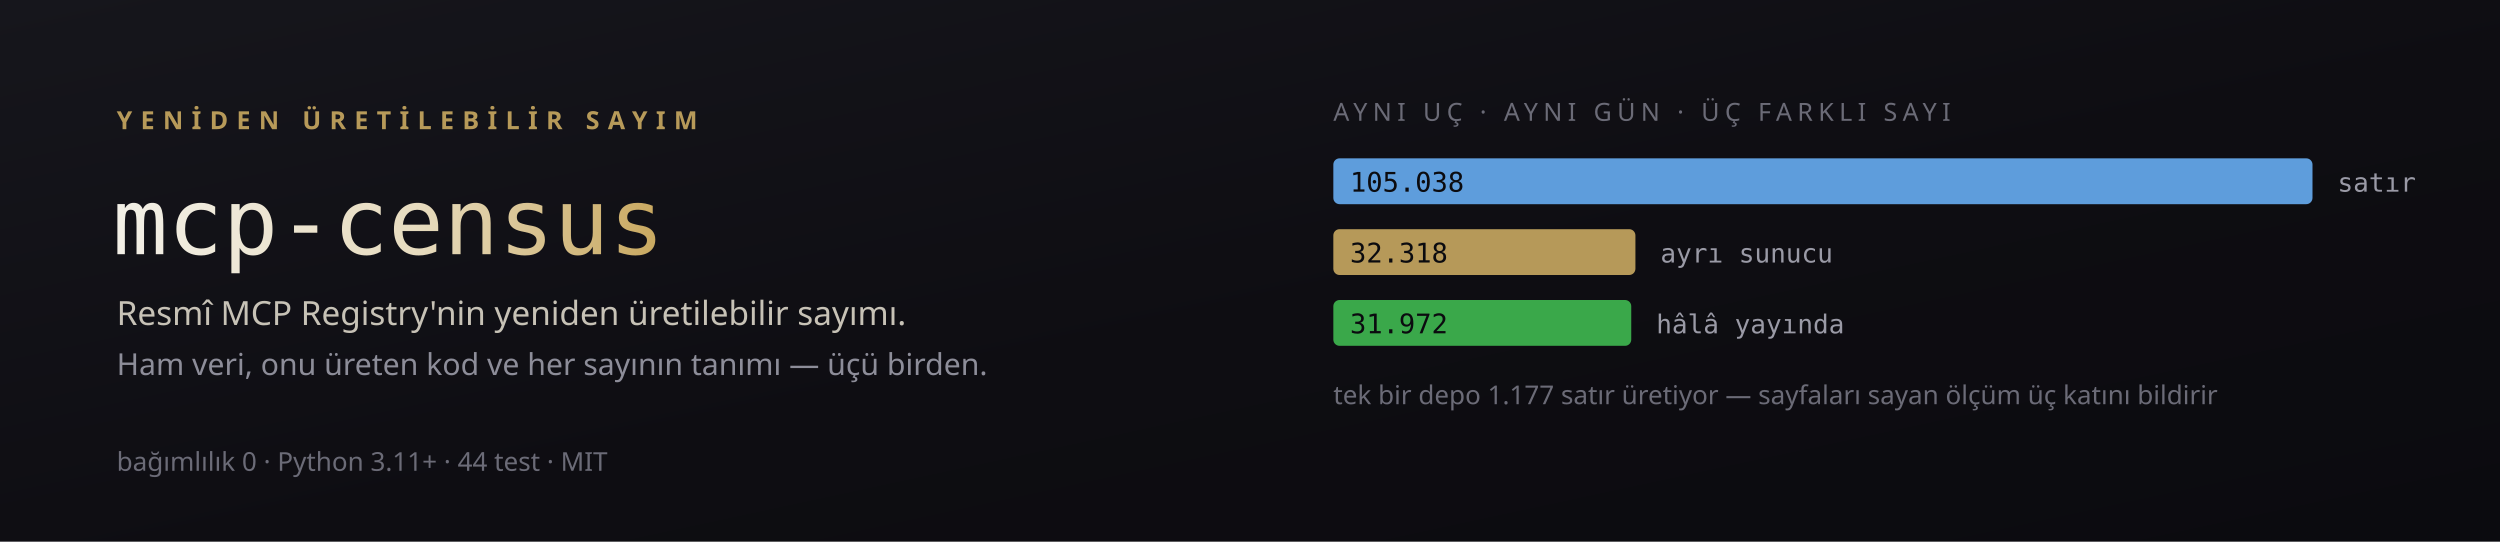
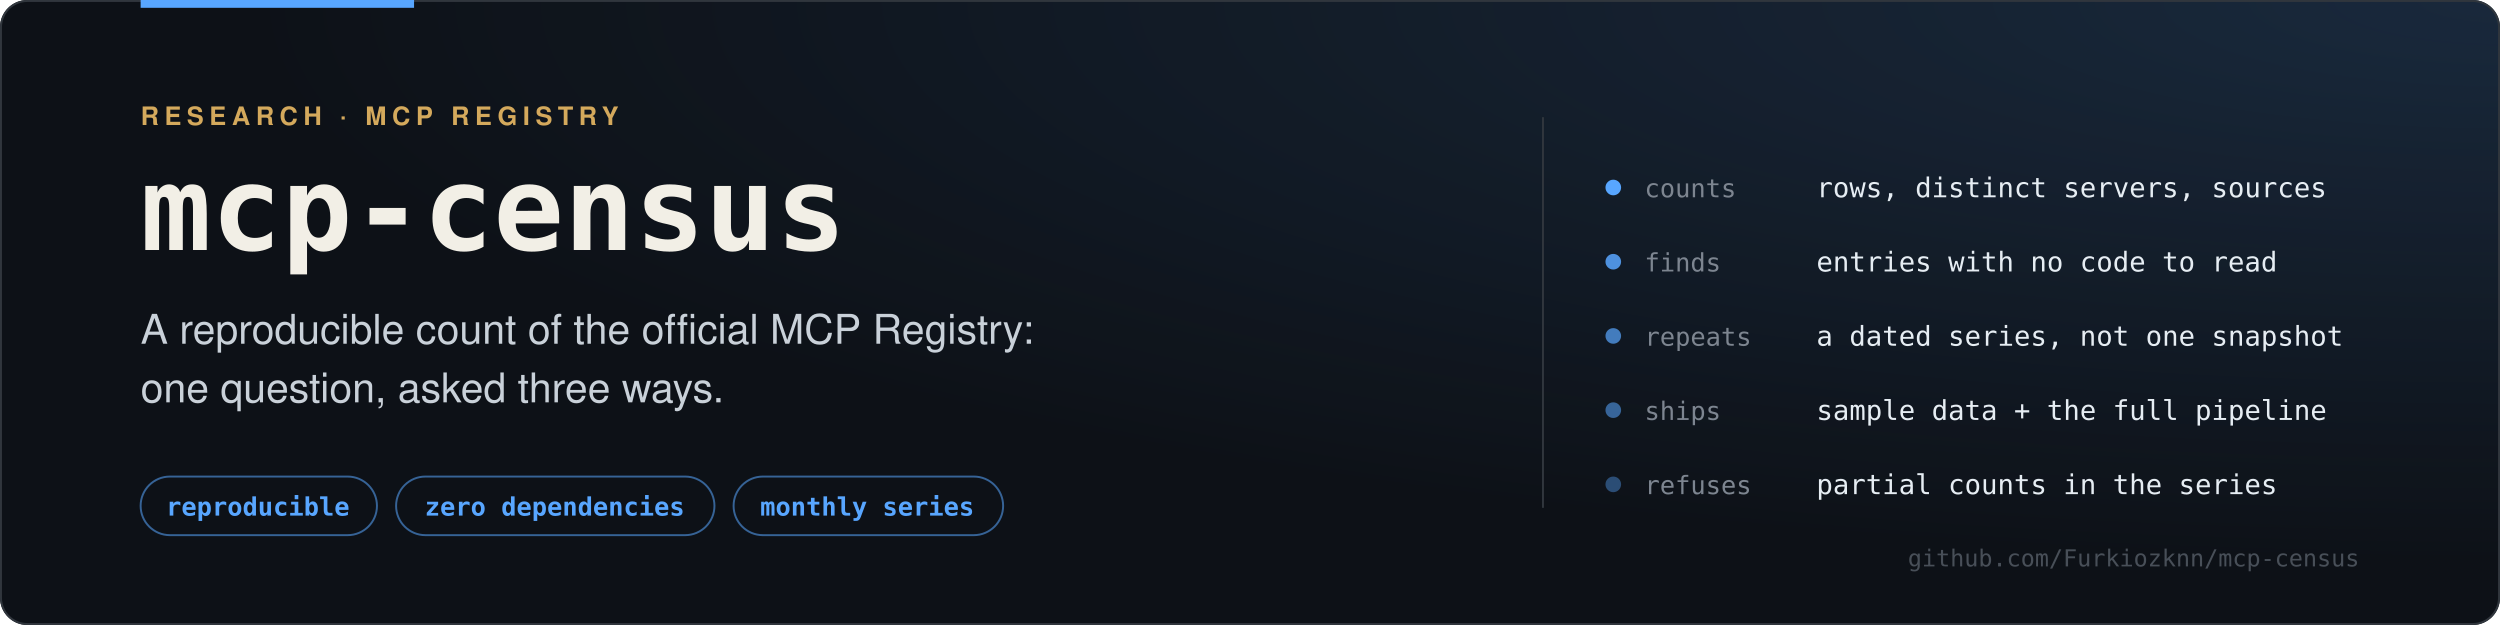
- <svg xmlns="http://www.w3.org/2000/svg" viewBox="0 0 1200 260" width="1200" height="260" role="img" aria-label="mcp-census - resmi MCP Registry'nin yeniden uretilebilir sayimi. Ayni uca sorulan ayni soru uc farkli sayi veriyor: 105.038 satir, 32.318 sunucu, 31.972 yayinda.">
+ <svg xmlns="http://www.w3.org/2000/svg" width="1280" height="320" viewBox="0 0 1280 320" role="img" aria-labelledby="t d">
  <defs>
-     <linearGradient id="bg" x1="0%" y1="0%" x2="100%" y2="100%">
-       <stop offset="0%" stop-color="#16161c" />
-       <stop offset="55%" stop-color="#0e0d12" />
-       <stop offset="100%" stop-color="#0b0b0f" />
-     </linearGradient>
-     <linearGradient id="title" x1="0%" y1="0%" x2="100%" y2="0%">
-       <stop offset="0%" stop-color="#f2efe6" />
-       <stop offset="55%" stop-color="#e7dcc0" />
-       <stop offset="100%" stop-color="#c9a961" />
-     </linearGradient>
-     <linearGradient id="hair" x1="0%" y1="0%" x2="100%" y2="0%">
-       <stop offset="0%" stop-color="#c9a961" stop-opacity="0.5" />
-       <stop offset="100%" stop-color="#c9a961" stop-opacity="0" />
-     </linearGradient>
+     <radialGradient id="g" cx="1" cy="0" r="0.9">
+       <stop offset="0" stop-color="#58a6ff" stop-opacity=".16" />
+       <stop offset="1" stop-color="#58a6ff" stop-opacity="0" />
+     </radialGradient>
+     <style>.u{font:700 13px/1 -apple-system,BlinkMacSystemFont,'Segoe UI',Helvetica,Arial,'DejaVu Sans',sans-serif;letter-spacing:.22em;fill:#d4a95c}.n{font:700 60px/1 ui-monospace,SFMono-Regular,'SF Mono',Menlo,Consolas,'DejaVu Sans Mono',monospace;fill:#f2efe6}
+ .p{font:400 21px/1 -apple-system,BlinkMacSystemFont,'Segoe UI',Helvetica,Arial,'DejaVu Sans',sans-serif;fill:#c9d1d9}.c{fill:none;stroke:#58a6ff;stroke-opacity:.55}.ct{font:600 13px/1 ui-monospace,SFMono-Regular,'SF Mono',Menlo,Consolas,'DejaVu Sans Mono',monospace;fill:#58a6ff}
+ .k{font:400 13px/1 ui-monospace,SFMono-Regular,'SF Mono',Menlo,Consolas,'DejaVu Sans Mono',monospace;fill:#7d8590}.d{font:500 14px/1 ui-monospace,SFMono-Regular,'SF Mono',Menlo,Consolas,'DejaVu Sans Mono',monospace;fill:#e6edf3}.f{font:400 12px/1 ui-monospace,SFMono-Regular,'SF Mono',Menlo,Consolas,'DejaVu Sans Mono',monospace;fill:#484f58}</style>
  </defs>
-   <rect width="1200" height="260" fill="url(#bg)" />
-   <g transform="translate(640,58)">
-     <text x="0" y="0" font-family="'Segoe UI', Verdana, sans-serif" font-size="12" letter-spacing="2.6" fill="#6b6b77">AYNI UÇ · AYNI GÜN · ÜÇ FARKLI SAYI</text>
-     <g font-family="'Cascadia Code','Consolas',monospace">
-       <rect x="0" y="18" width="470" height="22" rx="3" fill="#6cb6ff" opacity="0.85" />
-       <text x="8" y="34" font-size="13" fill="#0b0b0f">105.038</text>
-       <text x="482" y="34" font-size="12.5" fill="#9a9aa6">satır</text>
-       <rect x="0" y="52" width="145" height="22" rx="3" fill="#c9a961" opacity="0.9" />
-       <text x="8" y="68" font-size="13" fill="#0b0b0f">32.318</text>
-       <text x="157" y="68" font-size="12.5" fill="#9a9aa6">ayrı sunucu</text>
-       <rect x="0" y="86" width="143" height="22" rx="3" fill="#3fb950" opacity="0.9" />
-       <text x="8" y="102" font-size="13" fill="#0b0b0f">31.972</text>
-       <text x="155" y="102" font-size="12.5" fill="#9a9aa6">hâlâ yayında</text>
-     </g>
-     <text x="0" y="136" font-family="'Segoe UI', Verdana, sans-serif" font-size="12.5" fill="#6b6b77">tek bir depo 1.177 satır üretiyor — sayfaları sayan ölçüm üç katını bildirir</text>
-   </g>
-   <text x="56" y="62" font-family="'Segoe UI', Verdana, sans-serif" font-weight="600" font-size="12" letter-spacing="4" fill="#c9a961" opacity="0.9">YENİDEN ÜRETİLEBİLİR SAYIM</text>
-   <text x="54" y="122" font-family="'Cascadia Code','Consolas',monospace" font-size="44" fill="url(#title)">mcp-census</text>
-   <text x="56" y="156" font-family="'Segoe UI', Verdana, sans-serif" font-size="16" fill="#c7c2b6">Resmî MCP Registry'nin yeniden üretilebilir sayımı.</text>
-   <text x="56" y="180" font-family="'Segoe UI', Verdana, sans-serif" font-size="14.5" fill="#8d8d99">Ham veri, onu üreten kod ve her sayının tanımı — üçü birden.</text>
-   <line x1="56" y1="200" x2="330" y2="200" stroke="url(#hair)" stroke-width="1.5" />
-   <g font-family="'Segoe UI', Verdana, sans-serif" font-size="12.5" fill="#6b6b77">
-     <text x="56" y="226">bağımlılık 0 · Python 3.11+ · 44 test · MIT</text>
-   </g>
+   <rect width="1280" height="320" rx="14" fill="#0d1117" />
+   <rect width="1280" height="320" rx="14" fill="url(#g)" />
+   <rect x="0.5" y="0.5" width="1279" height="319" rx="13.5" fill="none" stroke="#30363d" />
+   <rect x="72" y="0" width="140" height="4" fill="#58a6ff" />
+   <text x="72" y="64" class="u">RESEARCH · MCP REGISTRY</text>
+   <text x="72" y="128" class="n">mcp-census</text>
+   <text x="72" y="176" class="p">A reproducible count of the official MCP Registry:</text>
+   <text x="72" y="206" class="p">one question, asked three ways.</text>
+   <rect x="72" y="244" width="121" height="30" rx="15" class="c" />
+   <text x="132" y="264" class="ct" text-anchor="middle">reproducible</text>
+   <rect x="202.8" y="244" width="163" height="30" rx="15" class="c" />
+   <text x="284" y="264" class="ct" text-anchor="middle">zero dependencies</text>
+   <rect x="375.6" y="244" width="138" height="30" rx="15" class="c" />
+   <text x="444" y="264" class="ct" text-anchor="middle">monthly series</text>
+   <line x1="790" y1="60" x2="790" y2="260" stroke="#30363d" />
+   <circle cx="826" cy="96" r="4" fill="#58a6ff" opacity="1.00" />
+   <text x="842" y="101" class="k">counts</text>
+   <text x="930" y="101" class="d">rows, distinct servers, sources</text>
+   <circle cx="826" cy="134" r="4" fill="#58a6ff" opacity="0.85" />
+   <text x="842" y="139" class="k">finds</text>
+   <text x="930" y="139" class="d">entries with no code to read</text>
+   <circle cx="826" cy="172" r="4" fill="#58a6ff" opacity="0.70" />
+   <text x="842" y="177" class="k">repeats</text>
+   <text x="930" y="177" class="d">a dated series, not one snapshot</text>
+   <circle cx="826" cy="210" r="4" fill="#58a6ff" opacity="0.55" />
+   <text x="842" y="215" class="k">ships</text>
+   <text x="930" y="215" class="d">sample data + the full pipeline</text>
+   <circle cx="826" cy="248" r="4" fill="#58a6ff" opacity="0.40" />
+   <text x="842" y="253" class="k">refuses</text>
+   <text x="930" y="253" class="d">partial counts in the series</text>
+   <text x="1208" y="290" class="f" text-anchor="end">github.com/Furkiozknn/mcp-census</text>
</svg>
